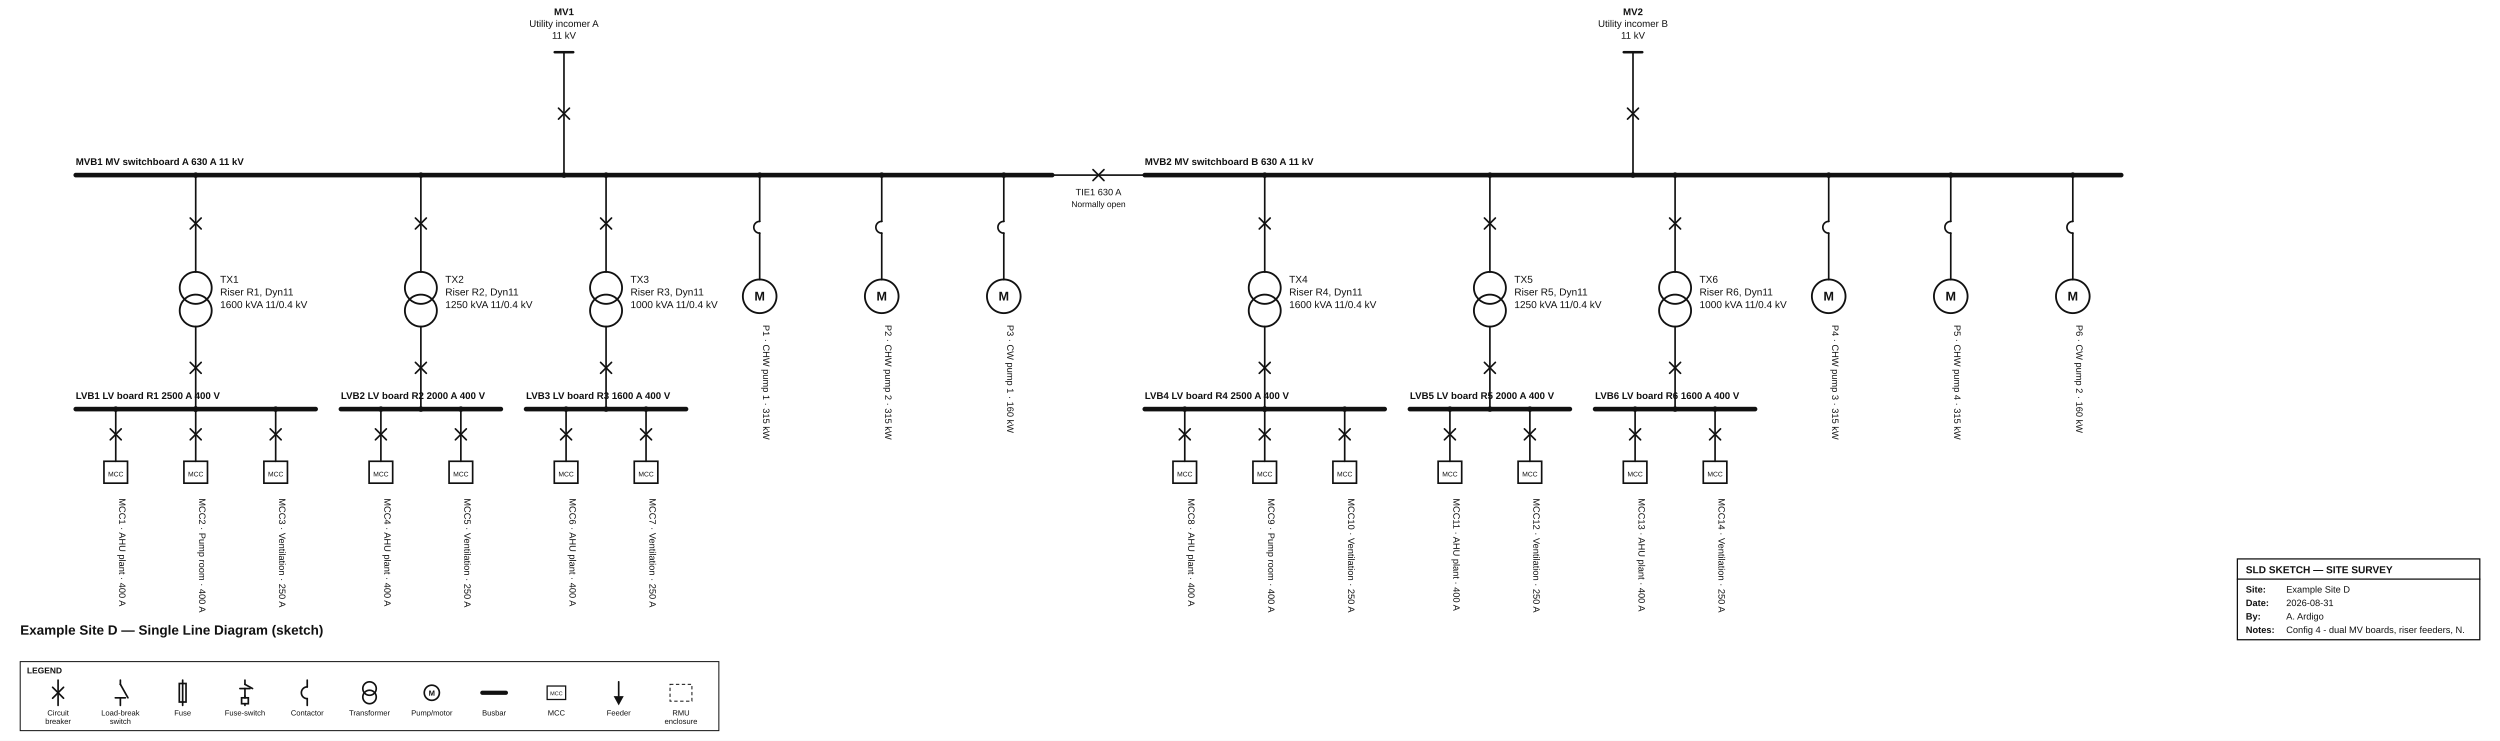
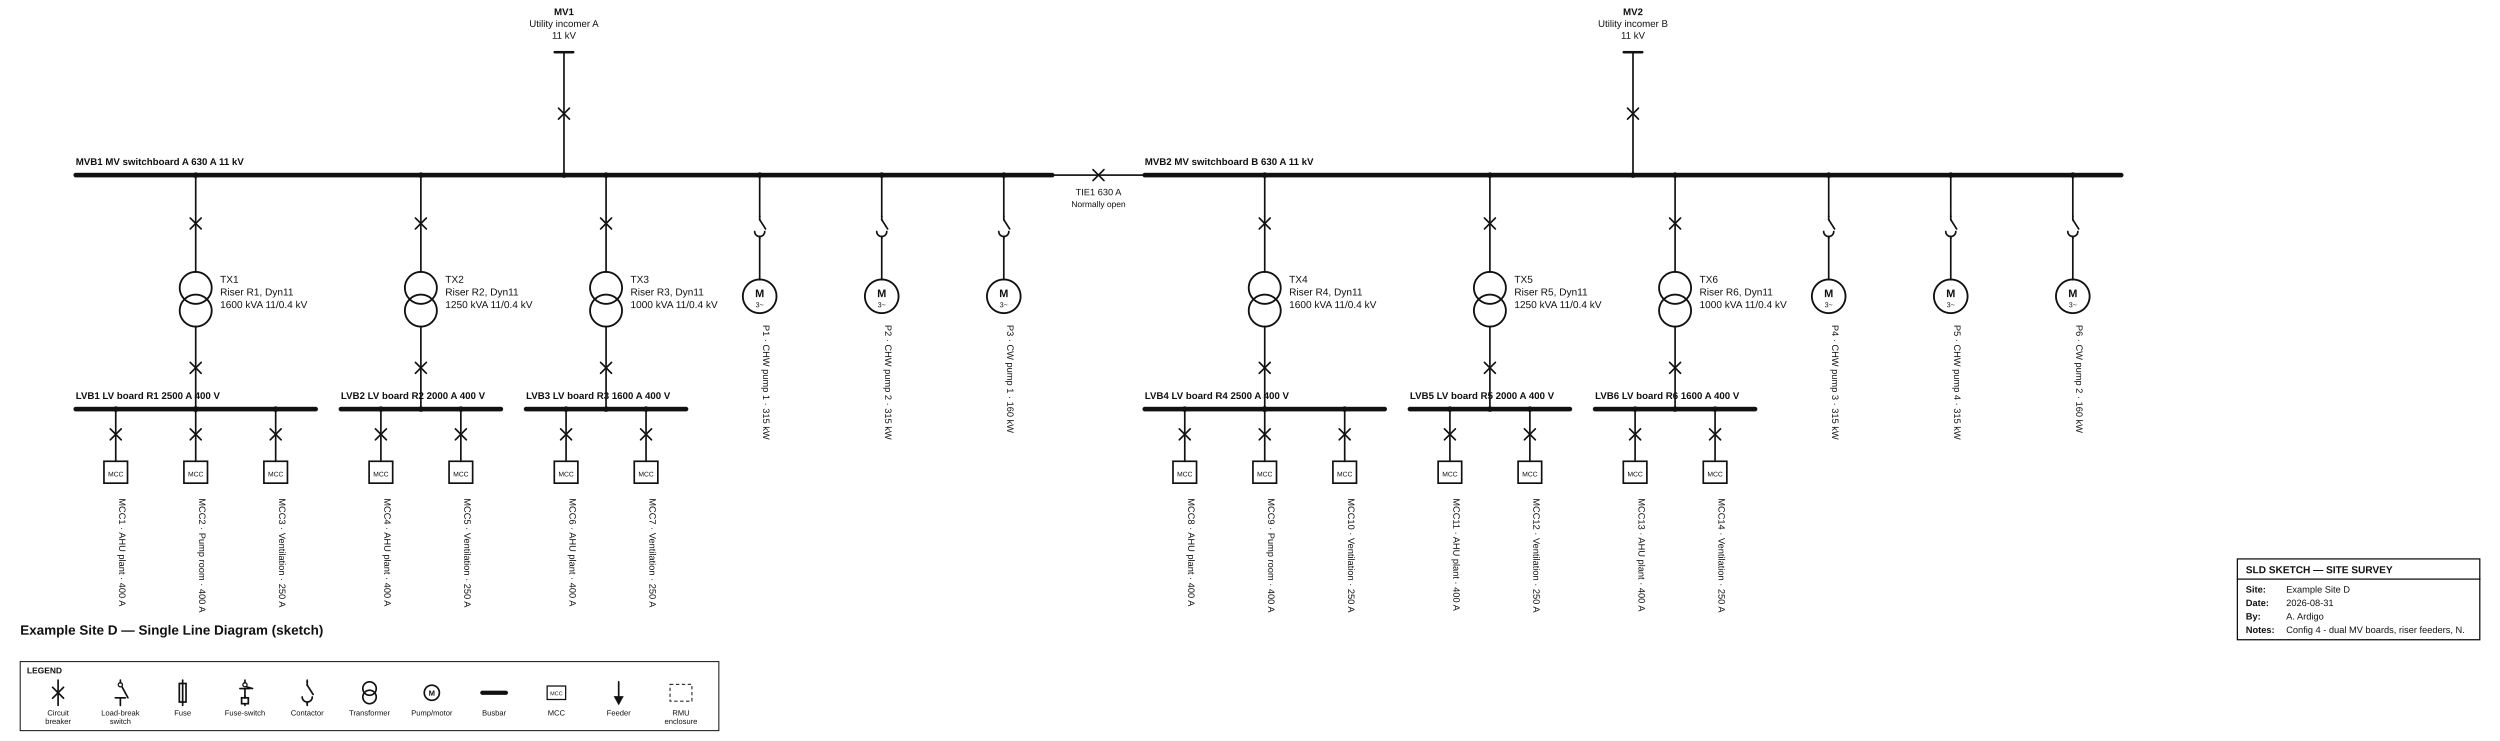
<svg xmlns="http://www.w3.org/2000/svg" width="2970" height="880" viewBox="0 0 2970 880">
  <rect width="100%" height="100%" fill="white" />
  <text x="24.0" y="754.0" font-family="Arial, Helvetica, sans-serif" font-size="16" fill="#111" text-anchor="start" font-weight="bold">Example Site D — Single Line Diagram (sketch)</text>
  <line x1="659.0" y1="62.0" x2="681.0" y2="62.0" stroke="#111" stroke-width="3" stroke-linecap="round" />
  <text x="670.0" y="18.0" font-family="Arial, Helvetica, sans-serif" font-size="11.5" fill="#111" text-anchor="middle" font-weight="bold">MV1</text>
  <text x="670.0" y="32.0" font-family="Arial, Helvetica, sans-serif" font-size="11.5" fill="#111" text-anchor="middle">Utility incomer A</text>
  <text x="670.0" y="46.0" font-family="Arial, Helvetica, sans-serif" font-size="11.5" fill="#111" text-anchor="middle">11 kV</text>
  <line x1="663.5" y1="128.5" x2="676.5" y2="141.5" stroke="#111" stroke-width="2" stroke-linecap="round" />
  <line x1="663.5" y1="141.5" x2="676.5" y2="128.5" stroke="#111" stroke-width="2" stroke-linecap="round" />
  <line x1="670.0" y1="62.0" x2="670.0" y2="135.0" stroke="#111" stroke-width="2" stroke-linecap="round" />
  <line x1="670.0" y1="135.0" x2="670.0" y2="208.0" stroke="#111" stroke-width="2" stroke-linecap="round" />
  <circle cx="670.0" cy="208.0" r="3.2" fill="#111" />
  <line x1="1929.0" y1="62.0" x2="1951.0" y2="62.0" stroke="#111" stroke-width="3" stroke-linecap="round" />
  <text x="1940.0" y="18.0" font-family="Arial, Helvetica, sans-serif" font-size="11.5" fill="#111" text-anchor="middle" font-weight="bold">MV2</text>
  <text x="1940.0" y="32.0" font-family="Arial, Helvetica, sans-serif" font-size="11.5" fill="#111" text-anchor="middle">Utility incomer B</text>
  <text x="1940.0" y="46.0" font-family="Arial, Helvetica, sans-serif" font-size="11.5" fill="#111" text-anchor="middle">11 kV</text>
  <line x1="1933.5" y1="128.5" x2="1946.5" y2="141.5" stroke="#111" stroke-width="2" stroke-linecap="round" />
  <line x1="1933.5" y1="141.5" x2="1946.5" y2="128.5" stroke="#111" stroke-width="2" stroke-linecap="round" />
  <line x1="1940.0" y1="62.0" x2="1940.0" y2="135.0" stroke="#111" stroke-width="2" stroke-linecap="round" />
  <line x1="1940.0" y1="135.0" x2="1940.0" y2="208.0" stroke="#111" stroke-width="2" stroke-linecap="round" />
  <circle cx="1940.0" cy="208.0" r="3.2" fill="#111" />
  <line x1="90.0" y1="208.0" x2="1250.0" y2="208.0" stroke="#111" stroke-width="5.5" stroke-linecap="round" />
  <text x="90.0" y="196.0" font-family="Arial, Helvetica, sans-serif" font-size="11.5" fill="#111" text-anchor="start" font-weight="bold">MVB1 MV switchboard A 630 A 11 kV</text>
  <line x1="1360.0" y1="208.0" x2="2520.0" y2="208.0" stroke="#111" stroke-width="5.5" stroke-linecap="round" />
  <text x="1360.0" y="196.0" font-family="Arial, Helvetica, sans-serif" font-size="11.5" fill="#111" text-anchor="start" font-weight="bold">MVB2 MV switchboard B 630 A 11 kV</text>
-   <path d="M 902.5,277.0 A 7,7 0 0 1 902.5,263.0" fill="none" stroke="#111" stroke-width="2" stroke-linecap="round" />
-   <line x1="902.5" y1="208.0" x2="902.5" y2="263.0" stroke="#111" stroke-width="2" stroke-linecap="round" />
-   <line x1="902.5" y1="277.0" x2="902.5" y2="332.0" stroke="#111" stroke-width="2" stroke-linecap="round" />
+   <line x1="902.5" y1="257.0" x2="902.5" y2="261.0" stroke="#111" stroke-width="2" stroke-linecap="round" />
+   <line x1="902.5" y1="261.0" x2="909.5" y2="272.0" stroke="#111" stroke-width="2" stroke-linecap="round" />
+   <path d="M 896.5,275.0 A 6,6 0 0 0 908.5,275.0" fill="none" stroke="#111" stroke-width="2" stroke-linecap="round" />
+   <line x1="902.5" y1="281.0" x2="902.5" y2="283.0" stroke="#111" stroke-width="2" stroke-linecap="round" />
+   <line x1="902.5" y1="208.0" x2="902.5" y2="257.0" stroke="#111" stroke-width="2" stroke-linecap="round" />
+   <line x1="902.5" y1="283.0" x2="902.5" y2="332.0" stroke="#111" stroke-width="2" stroke-linecap="round" />
  <circle cx="902.5" cy="208.0" r="3.2" fill="#111" />
  <circle cx="902.5" cy="352.0" r="20" fill="none" stroke="#111" stroke-width="2.2" />
-   <text x="902.5" y="357.0" font-family="Arial, Helvetica, sans-serif" font-size="15" fill="#111" text-anchor="middle" font-weight="bold">M</text>
+   <text x="902.5" y="353.0" font-family="Arial, Helvetica, sans-serif" font-size="13" fill="#111" text-anchor="middle" font-weight="bold">M</text>
+   <text x="902.5" y="365.0" font-family="Arial, Helvetica, sans-serif" font-size="8.5" fill="#111" text-anchor="middle">3~</text>
  <text x="0" y="0" transform="translate(906.5,386.0) rotate(90)" font-family="Arial, Helvetica, sans-serif" font-size="11" fill="#111" text-anchor="start">P1 · CHW pump 1 · 315 kW</text>
-   <path d="M 1047.5,277.0 A 7,7 0 0 1 1047.5,263.0" fill="none" stroke="#111" stroke-width="2" stroke-linecap="round" />
-   <line x1="1047.5" y1="208.0" x2="1047.5" y2="263.0" stroke="#111" stroke-width="2" stroke-linecap="round" />
-   <line x1="1047.5" y1="277.0" x2="1047.5" y2="332.0" stroke="#111" stroke-width="2" stroke-linecap="round" />
+   <line x1="1047.5" y1="257.0" x2="1047.5" y2="261.0" stroke="#111" stroke-width="2" stroke-linecap="round" />
+   <line x1="1047.5" y1="261.0" x2="1054.5" y2="272.0" stroke="#111" stroke-width="2" stroke-linecap="round" />
+   <path d="M 1041.5,275.0 A 6,6 0 0 0 1053.5,275.0" fill="none" stroke="#111" stroke-width="2" stroke-linecap="round" />
+   <line x1="1047.5" y1="281.0" x2="1047.5" y2="283.0" stroke="#111" stroke-width="2" stroke-linecap="round" />
+   <line x1="1047.5" y1="208.0" x2="1047.5" y2="257.0" stroke="#111" stroke-width="2" stroke-linecap="round" />
+   <line x1="1047.5" y1="283.0" x2="1047.5" y2="332.0" stroke="#111" stroke-width="2" stroke-linecap="round" />
  <circle cx="1047.5" cy="208.0" r="3.2" fill="#111" />
  <circle cx="1047.5" cy="352.0" r="20" fill="none" stroke="#111" stroke-width="2.2" />
-   <text x="1047.5" y="357.0" font-family="Arial, Helvetica, sans-serif" font-size="15" fill="#111" text-anchor="middle" font-weight="bold">M</text>
+   <text x="1047.5" y="353.0" font-family="Arial, Helvetica, sans-serif" font-size="13" fill="#111" text-anchor="middle" font-weight="bold">M</text>
+   <text x="1047.5" y="365.0" font-family="Arial, Helvetica, sans-serif" font-size="8.5" fill="#111" text-anchor="middle">3~</text>
  <text x="0" y="0" transform="translate(1051.5,386.0) rotate(90)" font-family="Arial, Helvetica, sans-serif" font-size="11" fill="#111" text-anchor="start">P2 · CHW pump 2 · 315 kW</text>
-   <path d="M 1192.5,277.0 A 7,7 0 0 1 1192.5,263.0" fill="none" stroke="#111" stroke-width="2" stroke-linecap="round" />
-   <line x1="1192.5" y1="208.0" x2="1192.5" y2="263.0" stroke="#111" stroke-width="2" stroke-linecap="round" />
-   <line x1="1192.5" y1="277.0" x2="1192.5" y2="332.0" stroke="#111" stroke-width="2" stroke-linecap="round" />
+   <line x1="1192.5" y1="257.0" x2="1192.5" y2="261.0" stroke="#111" stroke-width="2" stroke-linecap="round" />
+   <line x1="1192.5" y1="261.0" x2="1199.5" y2="272.0" stroke="#111" stroke-width="2" stroke-linecap="round" />
+   <path d="M 1186.5,275.0 A 6,6 0 0 0 1198.5,275.0" fill="none" stroke="#111" stroke-width="2" stroke-linecap="round" />
+   <line x1="1192.5" y1="281.0" x2="1192.5" y2="283.0" stroke="#111" stroke-width="2" stroke-linecap="round" />
+   <line x1="1192.5" y1="208.0" x2="1192.5" y2="257.0" stroke="#111" stroke-width="2" stroke-linecap="round" />
+   <line x1="1192.5" y1="283.0" x2="1192.5" y2="332.0" stroke="#111" stroke-width="2" stroke-linecap="round" />
  <circle cx="1192.5" cy="208.0" r="3.2" fill="#111" />
  <circle cx="1192.5" cy="352.0" r="20" fill="none" stroke="#111" stroke-width="2.2" />
-   <text x="1192.5" y="357.0" font-family="Arial, Helvetica, sans-serif" font-size="15" fill="#111" text-anchor="middle" font-weight="bold">M</text>
+   <text x="1192.5" y="353.0" font-family="Arial, Helvetica, sans-serif" font-size="13" fill="#111" text-anchor="middle" font-weight="bold">M</text>
+   <text x="1192.5" y="365.0" font-family="Arial, Helvetica, sans-serif" font-size="8.5" fill="#111" text-anchor="middle">3~</text>
  <text x="0" y="0" transform="translate(1196.5,386.0) rotate(90)" font-family="Arial, Helvetica, sans-serif" font-size="11" fill="#111" text-anchor="start">P3 · CW pump 1 · 160 kW</text>
-   <path d="M 2172.5,277.0 A 7,7 0 0 1 2172.5,263.0" fill="none" stroke="#111" stroke-width="2" stroke-linecap="round" />
-   <line x1="2172.5" y1="208.0" x2="2172.5" y2="263.0" stroke="#111" stroke-width="2" stroke-linecap="round" />
-   <line x1="2172.5" y1="277.0" x2="2172.5" y2="332.0" stroke="#111" stroke-width="2" stroke-linecap="round" />
+   <line x1="2172.5" y1="257.0" x2="2172.5" y2="261.0" stroke="#111" stroke-width="2" stroke-linecap="round" />
+   <line x1="2172.5" y1="261.0" x2="2179.5" y2="272.0" stroke="#111" stroke-width="2" stroke-linecap="round" />
+   <path d="M 2166.5,275.0 A 6,6 0 0 0 2178.5,275.0" fill="none" stroke="#111" stroke-width="2" stroke-linecap="round" />
+   <line x1="2172.5" y1="281.0" x2="2172.5" y2="283.0" stroke="#111" stroke-width="2" stroke-linecap="round" />
+   <line x1="2172.5" y1="208.0" x2="2172.5" y2="257.0" stroke="#111" stroke-width="2" stroke-linecap="round" />
+   <line x1="2172.5" y1="283.0" x2="2172.5" y2="332.0" stroke="#111" stroke-width="2" stroke-linecap="round" />
  <circle cx="2172.5" cy="208.0" r="3.2" fill="#111" />
  <circle cx="2172.5" cy="352.0" r="20" fill="none" stroke="#111" stroke-width="2.2" />
-   <text x="2172.5" y="357.0" font-family="Arial, Helvetica, sans-serif" font-size="15" fill="#111" text-anchor="middle" font-weight="bold">M</text>
+   <text x="2172.5" y="353.0" font-family="Arial, Helvetica, sans-serif" font-size="13" fill="#111" text-anchor="middle" font-weight="bold">M</text>
+   <text x="2172.5" y="365.0" font-family="Arial, Helvetica, sans-serif" font-size="8.5" fill="#111" text-anchor="middle">3~</text>
  <text x="0" y="0" transform="translate(2176.5,386.0) rotate(90)" font-family="Arial, Helvetica, sans-serif" font-size="11" fill="#111" text-anchor="start">P4 · CHW pump 3 · 315 kW</text>
-   <path d="M 2317.5,277.0 A 7,7 0 0 1 2317.5,263.0" fill="none" stroke="#111" stroke-width="2" stroke-linecap="round" />
-   <line x1="2317.5" y1="208.0" x2="2317.5" y2="263.0" stroke="#111" stroke-width="2" stroke-linecap="round" />
-   <line x1="2317.5" y1="277.0" x2="2317.5" y2="332.0" stroke="#111" stroke-width="2" stroke-linecap="round" />
+   <line x1="2317.5" y1="257.0" x2="2317.5" y2="261.0" stroke="#111" stroke-width="2" stroke-linecap="round" />
+   <line x1="2317.5" y1="261.0" x2="2324.5" y2="272.0" stroke="#111" stroke-width="2" stroke-linecap="round" />
+   <path d="M 2311.5,275.0 A 6,6 0 0 0 2323.5,275.0" fill="none" stroke="#111" stroke-width="2" stroke-linecap="round" />
+   <line x1="2317.5" y1="281.0" x2="2317.5" y2="283.0" stroke="#111" stroke-width="2" stroke-linecap="round" />
+   <line x1="2317.5" y1="208.0" x2="2317.5" y2="257.0" stroke="#111" stroke-width="2" stroke-linecap="round" />
+   <line x1="2317.5" y1="283.0" x2="2317.5" y2="332.0" stroke="#111" stroke-width="2" stroke-linecap="round" />
  <circle cx="2317.5" cy="208.0" r="3.2" fill="#111" />
  <circle cx="2317.5" cy="352.0" r="20" fill="none" stroke="#111" stroke-width="2.2" />
-   <text x="2317.5" y="357.0" font-family="Arial, Helvetica, sans-serif" font-size="15" fill="#111" text-anchor="middle" font-weight="bold">M</text>
+   <text x="2317.5" y="353.0" font-family="Arial, Helvetica, sans-serif" font-size="13" fill="#111" text-anchor="middle" font-weight="bold">M</text>
+   <text x="2317.5" y="365.0" font-family="Arial, Helvetica, sans-serif" font-size="8.5" fill="#111" text-anchor="middle">3~</text>
  <text x="0" y="0" transform="translate(2321.5,386.0) rotate(90)" font-family="Arial, Helvetica, sans-serif" font-size="11" fill="#111" text-anchor="start">P5 · CHW pump 4 · 315 kW</text>
-   <path d="M 2462.5,277.0 A 7,7 0 0 1 2462.5,263.0" fill="none" stroke="#111" stroke-width="2" stroke-linecap="round" />
-   <line x1="2462.5" y1="208.0" x2="2462.5" y2="263.0" stroke="#111" stroke-width="2" stroke-linecap="round" />
-   <line x1="2462.5" y1="277.0" x2="2462.5" y2="332.0" stroke="#111" stroke-width="2" stroke-linecap="round" />
+   <line x1="2462.5" y1="257.0" x2="2462.5" y2="261.0" stroke="#111" stroke-width="2" stroke-linecap="round" />
+   <line x1="2462.5" y1="261.0" x2="2469.5" y2="272.0" stroke="#111" stroke-width="2" stroke-linecap="round" />
+   <path d="M 2456.5,275.0 A 6,6 0 0 0 2468.5,275.0" fill="none" stroke="#111" stroke-width="2" stroke-linecap="round" />
+   <line x1="2462.5" y1="281.0" x2="2462.5" y2="283.0" stroke="#111" stroke-width="2" stroke-linecap="round" />
+   <line x1="2462.5" y1="208.0" x2="2462.5" y2="257.0" stroke="#111" stroke-width="2" stroke-linecap="round" />
+   <line x1="2462.5" y1="283.0" x2="2462.5" y2="332.0" stroke="#111" stroke-width="2" stroke-linecap="round" />
  <circle cx="2462.5" cy="208.0" r="3.2" fill="#111" />
  <circle cx="2462.5" cy="352.0" r="20" fill="none" stroke="#111" stroke-width="2.2" />
-   <text x="2462.5" y="357.0" font-family="Arial, Helvetica, sans-serif" font-size="15" fill="#111" text-anchor="middle" font-weight="bold">M</text>
+   <text x="2462.5" y="353.0" font-family="Arial, Helvetica, sans-serif" font-size="13" fill="#111" text-anchor="middle" font-weight="bold">M</text>
+   <text x="2462.5" y="365.0" font-family="Arial, Helvetica, sans-serif" font-size="8.5" fill="#111" text-anchor="middle">3~</text>
  <text x="0" y="0" transform="translate(2466.5,386.0) rotate(90)" font-family="Arial, Helvetica, sans-serif" font-size="11" fill="#111" text-anchor="start">P6 · CW pump 2 · 160 kW</text>
  <circle cx="232.5" cy="342.0" r="19" fill="none" stroke="#111" stroke-width="2.2" />
  <circle cx="232.5" cy="369.0" r="19" fill="none" stroke="#111" stroke-width="2.2" />
  <text x="261.5" y="336.0" font-family="Arial, Helvetica, sans-serif" font-size="12" fill="#111" text-anchor="start">TX1</text>
  <text x="261.5" y="351.0" font-family="Arial, Helvetica, sans-serif" font-size="12" fill="#111" text-anchor="start">Riser R1, Dyn11</text>
  <text x="261.5" y="366.0" font-family="Arial, Helvetica, sans-serif" font-size="12" fill="#111" text-anchor="start">1600 kVA 11/0.4 kV</text>
  <line x1="226.0" y1="259.0" x2="239.0" y2="272.0" stroke="#111" stroke-width="2" stroke-linecap="round" />
  <line x1="226.0" y1="272.0" x2="239.0" y2="259.0" stroke="#111" stroke-width="2" stroke-linecap="round" />
  <line x1="232.5" y1="208.0" x2="232.5" y2="265.5" stroke="#111" stroke-width="2" stroke-linecap="round" />
  <line x1="232.5" y1="265.5" x2="232.5" y2="323.0" stroke="#111" stroke-width="2" stroke-linecap="round" />
  <circle cx="232.5" cy="208.0" r="3.2" fill="#111" />
  <line x1="226.0" y1="430.5" x2="239.0" y2="443.5" stroke="#111" stroke-width="2" stroke-linecap="round" />
  <line x1="226.0" y1="443.5" x2="239.0" y2="430.5" stroke="#111" stroke-width="2" stroke-linecap="round" />
  <line x1="232.5" y1="388.0" x2="232.5" y2="437.0" stroke="#111" stroke-width="2" stroke-linecap="round" />
  <line x1="232.5" y1="437.0" x2="232.5" y2="486.0" stroke="#111" stroke-width="2" stroke-linecap="round" />
  <circle cx="232.5" cy="486.0" r="3.2" fill="#111" />
  <circle cx="500.0" cy="342.0" r="19" fill="none" stroke="#111" stroke-width="2.2" />
  <circle cx="500.0" cy="369.0" r="19" fill="none" stroke="#111" stroke-width="2.2" />
  <text x="529.0" y="336.0" font-family="Arial, Helvetica, sans-serif" font-size="12" fill="#111" text-anchor="start">TX2</text>
  <text x="529.0" y="351.0" font-family="Arial, Helvetica, sans-serif" font-size="12" fill="#111" text-anchor="start">Riser R2, Dyn11</text>
  <text x="529.0" y="366.0" font-family="Arial, Helvetica, sans-serif" font-size="12" fill="#111" text-anchor="start">1250 kVA 11/0.4 kV</text>
  <line x1="493.5" y1="259.0" x2="506.5" y2="272.0" stroke="#111" stroke-width="2" stroke-linecap="round" />
  <line x1="493.5" y1="272.0" x2="506.5" y2="259.0" stroke="#111" stroke-width="2" stroke-linecap="round" />
  <line x1="500.0" y1="208.0" x2="500.0" y2="265.5" stroke="#111" stroke-width="2" stroke-linecap="round" />
  <line x1="500.0" y1="265.5" x2="500.0" y2="323.0" stroke="#111" stroke-width="2" stroke-linecap="round" />
  <circle cx="500.0" cy="208.0" r="3.2" fill="#111" />
  <line x1="493.5" y1="430.5" x2="506.5" y2="443.5" stroke="#111" stroke-width="2" stroke-linecap="round" />
  <line x1="493.5" y1="443.5" x2="506.5" y2="430.5" stroke="#111" stroke-width="2" stroke-linecap="round" />
  <line x1="500.0" y1="388.0" x2="500.0" y2="437.0" stroke="#111" stroke-width="2" stroke-linecap="round" />
  <line x1="500.0" y1="437.0" x2="500.0" y2="486.0" stroke="#111" stroke-width="2" stroke-linecap="round" />
  <circle cx="500.0" cy="486.0" r="3.2" fill="#111" />
  <circle cx="720.0" cy="342.0" r="19" fill="none" stroke="#111" stroke-width="2.2" />
  <circle cx="720.0" cy="369.0" r="19" fill="none" stroke="#111" stroke-width="2.2" />
  <text x="749.0" y="336.0" font-family="Arial, Helvetica, sans-serif" font-size="12" fill="#111" text-anchor="start">TX3</text>
  <text x="749.0" y="351.0" font-family="Arial, Helvetica, sans-serif" font-size="12" fill="#111" text-anchor="start">Riser R3, Dyn11</text>
  <text x="749.0" y="366.0" font-family="Arial, Helvetica, sans-serif" font-size="12" fill="#111" text-anchor="start">1000 kVA 11/0.4 kV</text>
  <line x1="713.5" y1="259.0" x2="726.5" y2="272.0" stroke="#111" stroke-width="2" stroke-linecap="round" />
  <line x1="713.5" y1="272.0" x2="726.5" y2="259.0" stroke="#111" stroke-width="2" stroke-linecap="round" />
  <line x1="720.0" y1="208.0" x2="720.0" y2="265.5" stroke="#111" stroke-width="2" stroke-linecap="round" />
  <line x1="720.0" y1="265.5" x2="720.0" y2="323.0" stroke="#111" stroke-width="2" stroke-linecap="round" />
  <circle cx="720.0" cy="208.0" r="3.2" fill="#111" />
  <line x1="713.5" y1="430.5" x2="726.5" y2="443.5" stroke="#111" stroke-width="2" stroke-linecap="round" />
  <line x1="713.5" y1="443.5" x2="726.5" y2="430.5" stroke="#111" stroke-width="2" stroke-linecap="round" />
  <line x1="720.0" y1="388.0" x2="720.0" y2="437.0" stroke="#111" stroke-width="2" stroke-linecap="round" />
  <line x1="720.0" y1="437.0" x2="720.0" y2="486.0" stroke="#111" stroke-width="2" stroke-linecap="round" />
  <circle cx="720.0" cy="486.0" r="3.2" fill="#111" />
  <circle cx="1502.5" cy="342.0" r="19" fill="none" stroke="#111" stroke-width="2.2" />
  <circle cx="1502.5" cy="369.0" r="19" fill="none" stroke="#111" stroke-width="2.2" />
  <text x="1531.5" y="336.0" font-family="Arial, Helvetica, sans-serif" font-size="12" fill="#111" text-anchor="start">TX4</text>
  <text x="1531.5" y="351.0" font-family="Arial, Helvetica, sans-serif" font-size="12" fill="#111" text-anchor="start">Riser R4, Dyn11</text>
  <text x="1531.5" y="366.0" font-family="Arial, Helvetica, sans-serif" font-size="12" fill="#111" text-anchor="start">1600 kVA 11/0.4 kV</text>
  <line x1="1496.0" y1="259.0" x2="1509.0" y2="272.0" stroke="#111" stroke-width="2" stroke-linecap="round" />
  <line x1="1496.0" y1="272.0" x2="1509.0" y2="259.0" stroke="#111" stroke-width="2" stroke-linecap="round" />
  <line x1="1502.5" y1="208.0" x2="1502.5" y2="265.5" stroke="#111" stroke-width="2" stroke-linecap="round" />
  <line x1="1502.5" y1="265.5" x2="1502.5" y2="323.0" stroke="#111" stroke-width="2" stroke-linecap="round" />
  <circle cx="1502.5" cy="208.0" r="3.2" fill="#111" />
  <line x1="1496.0" y1="430.5" x2="1509.0" y2="443.5" stroke="#111" stroke-width="2" stroke-linecap="round" />
  <line x1="1496.0" y1="443.5" x2="1509.0" y2="430.5" stroke="#111" stroke-width="2" stroke-linecap="round" />
  <line x1="1502.5" y1="388.0" x2="1502.5" y2="437.0" stroke="#111" stroke-width="2" stroke-linecap="round" />
  <line x1="1502.5" y1="437.0" x2="1502.5" y2="486.0" stroke="#111" stroke-width="2" stroke-linecap="round" />
  <circle cx="1502.5" cy="486.0" r="3.2" fill="#111" />
  <circle cx="1770.0" cy="342.0" r="19" fill="none" stroke="#111" stroke-width="2.2" />
  <circle cx="1770.0" cy="369.0" r="19" fill="none" stroke="#111" stroke-width="2.2" />
  <text x="1799.0" y="336.0" font-family="Arial, Helvetica, sans-serif" font-size="12" fill="#111" text-anchor="start">TX5</text>
  <text x="1799.0" y="351.0" font-family="Arial, Helvetica, sans-serif" font-size="12" fill="#111" text-anchor="start">Riser R5, Dyn11</text>
  <text x="1799.0" y="366.0" font-family="Arial, Helvetica, sans-serif" font-size="12" fill="#111" text-anchor="start">1250 kVA 11/0.4 kV</text>
  <line x1="1763.5" y1="259.0" x2="1776.5" y2="272.0" stroke="#111" stroke-width="2" stroke-linecap="round" />
  <line x1="1763.5" y1="272.0" x2="1776.5" y2="259.0" stroke="#111" stroke-width="2" stroke-linecap="round" />
  <line x1="1770.0" y1="208.0" x2="1770.0" y2="265.5" stroke="#111" stroke-width="2" stroke-linecap="round" />
  <line x1="1770.0" y1="265.5" x2="1770.0" y2="323.0" stroke="#111" stroke-width="2" stroke-linecap="round" />
  <circle cx="1770.0" cy="208.0" r="3.2" fill="#111" />
  <line x1="1763.5" y1="430.5" x2="1776.5" y2="443.5" stroke="#111" stroke-width="2" stroke-linecap="round" />
  <line x1="1763.5" y1="443.5" x2="1776.5" y2="430.5" stroke="#111" stroke-width="2" stroke-linecap="round" />
  <line x1="1770.0" y1="388.0" x2="1770.0" y2="437.0" stroke="#111" stroke-width="2" stroke-linecap="round" />
  <line x1="1770.0" y1="437.0" x2="1770.0" y2="486.0" stroke="#111" stroke-width="2" stroke-linecap="round" />
  <circle cx="1770.0" cy="486.0" r="3.2" fill="#111" />
  <circle cx="1990.0" cy="342.0" r="19" fill="none" stroke="#111" stroke-width="2.2" />
  <circle cx="1990.0" cy="369.0" r="19" fill="none" stroke="#111" stroke-width="2.2" />
  <text x="2019.0" y="336.0" font-family="Arial, Helvetica, sans-serif" font-size="12" fill="#111" text-anchor="start">TX6</text>
  <text x="2019.0" y="351.0" font-family="Arial, Helvetica, sans-serif" font-size="12" fill="#111" text-anchor="start">Riser R6, Dyn11</text>
  <text x="2019.0" y="366.0" font-family="Arial, Helvetica, sans-serif" font-size="12" fill="#111" text-anchor="start">1000 kVA 11/0.4 kV</text>
  <line x1="1983.5" y1="259.0" x2="1996.5" y2="272.0" stroke="#111" stroke-width="2" stroke-linecap="round" />
  <line x1="1983.5" y1="272.0" x2="1996.5" y2="259.0" stroke="#111" stroke-width="2" stroke-linecap="round" />
  <line x1="1990.0" y1="208.0" x2="1990.0" y2="265.5" stroke="#111" stroke-width="2" stroke-linecap="round" />
  <line x1="1990.0" y1="265.5" x2="1990.0" y2="323.0" stroke="#111" stroke-width="2" stroke-linecap="round" />
  <circle cx="1990.0" cy="208.0" r="3.2" fill="#111" />
  <line x1="1983.5" y1="430.5" x2="1996.5" y2="443.5" stroke="#111" stroke-width="2" stroke-linecap="round" />
  <line x1="1983.5" y1="443.5" x2="1996.5" y2="430.5" stroke="#111" stroke-width="2" stroke-linecap="round" />
  <line x1="1990.0" y1="388.0" x2="1990.0" y2="437.0" stroke="#111" stroke-width="2" stroke-linecap="round" />
  <line x1="1990.0" y1="437.0" x2="1990.0" y2="486.0" stroke="#111" stroke-width="2" stroke-linecap="round" />
  <circle cx="1990.0" cy="486.0" r="3.2" fill="#111" />
  <line x1="90.0" y1="486.0" x2="375.0" y2="486.0" stroke="#111" stroke-width="5.5" stroke-linecap="round" />
  <text x="90.0" y="474.0" font-family="Arial, Helvetica, sans-serif" font-size="11.5" fill="#111" text-anchor="start" font-weight="bold">LVB1 LV board R1 2500 A 400 V</text>
  <line x1="405.0" y1="486.0" x2="595.0" y2="486.0" stroke="#111" stroke-width="5.5" stroke-linecap="round" />
  <text x="405.0" y="474.0" font-family="Arial, Helvetica, sans-serif" font-size="11.5" fill="#111" text-anchor="start" font-weight="bold">LVB2 LV board R2 2000 A 400 V</text>
  <line x1="625.0" y1="486.0" x2="815.0" y2="486.0" stroke="#111" stroke-width="5.5" stroke-linecap="round" />
  <text x="625.0" y="474.0" font-family="Arial, Helvetica, sans-serif" font-size="11.5" fill="#111" text-anchor="start" font-weight="bold">LVB3 LV board R3 1600 A 400 V</text>
  <line x1="1360.0" y1="486.0" x2="1645.0" y2="486.0" stroke="#111" stroke-width="5.5" stroke-linecap="round" />
  <text x="1360.0" y="474.0" font-family="Arial, Helvetica, sans-serif" font-size="11.5" fill="#111" text-anchor="start" font-weight="bold">LVB4 LV board R4 2500 A 400 V</text>
  <line x1="1675.0" y1="486.0" x2="1865.0" y2="486.0" stroke="#111" stroke-width="5.5" stroke-linecap="round" />
  <text x="1675.0" y="474.0" font-family="Arial, Helvetica, sans-serif" font-size="11.5" fill="#111" text-anchor="start" font-weight="bold">LVB5 LV board R5 2000 A 400 V</text>
  <line x1="1895.0" y1="486.0" x2="2085.0" y2="486.0" stroke="#111" stroke-width="5.5" stroke-linecap="round" />
  <text x="1895.0" y="474.0" font-family="Arial, Helvetica, sans-serif" font-size="11.5" fill="#111" text-anchor="start" font-weight="bold">LVB6 LV board R6 1600 A 400 V</text>
  <line x1="1250.0" y1="208.0" x2="1360.0" y2="208.0" stroke="#111" stroke-width="2" stroke-linecap="round" />
  <line x1="1298.5" y1="201.5" x2="1311.5" y2="214.5" stroke="#111" stroke-width="2" stroke-linecap="round" />
  <line x1="1298.5" y1="214.5" x2="1311.5" y2="201.5" stroke="#111" stroke-width="2" stroke-linecap="round" />
  <text x="1305.0" y="232.0" font-family="Arial, Helvetica, sans-serif" font-size="11" fill="#111" text-anchor="middle">TIE1 630 A</text>
  <text x="1305.0" y="246.0" font-family="Arial, Helvetica, sans-serif" font-size="10" fill="#111" text-anchor="middle">Normally open</text>
  <circle cx="137.5" cy="486.0" r="3.2" fill="#111" />
  <line x1="131.0" y1="509.5" x2="144.0" y2="522.5" stroke="#111" stroke-width="2" stroke-linecap="round" />
  <line x1="131.0" y1="522.5" x2="144.0" y2="509.5" stroke="#111" stroke-width="2" stroke-linecap="round" />
  <line x1="137.5" y1="486.0" x2="137.5" y2="516.0" stroke="#111" stroke-width="2" stroke-linecap="round" />
  <line x1="137.5" y1="516.0" x2="137.5" y2="548.0" stroke="#111" stroke-width="2" stroke-linecap="round" />
  <rect x="123.5" y="548.0" width="28.0" height="26.0" fill="none" stroke="#111" stroke-width="2" />
  <text x="137.5" y="566.0" font-family="Arial, Helvetica, sans-serif" font-size="8" fill="#111" text-anchor="middle">MCC</text>
  <text x="0" y="0" transform="translate(141.5,592.0) rotate(90)" font-family="Arial, Helvetica, sans-serif" font-size="11" fill="#111" text-anchor="start">MCC1 · AHU plant · 400 A</text>
  <circle cx="232.5" cy="486.0" r="3.2" fill="#111" />
  <line x1="226.0" y1="509.5" x2="239.0" y2="522.5" stroke="#111" stroke-width="2" stroke-linecap="round" />
  <line x1="226.0" y1="522.5" x2="239.0" y2="509.5" stroke="#111" stroke-width="2" stroke-linecap="round" />
  <line x1="232.5" y1="486.0" x2="232.5" y2="516.0" stroke="#111" stroke-width="2" stroke-linecap="round" />
  <line x1="232.5" y1="516.0" x2="232.5" y2="548.0" stroke="#111" stroke-width="2" stroke-linecap="round" />
  <rect x="218.5" y="548.0" width="28.0" height="26.0" fill="none" stroke="#111" stroke-width="2" />
  <text x="232.5" y="566.0" font-family="Arial, Helvetica, sans-serif" font-size="8" fill="#111" text-anchor="middle">MCC</text>
  <text x="0" y="0" transform="translate(236.5,592.0) rotate(90)" font-family="Arial, Helvetica, sans-serif" font-size="11" fill="#111" text-anchor="start">MCC2 · Pump room · 400 A</text>
  <circle cx="327.5" cy="486.0" r="3.2" fill="#111" />
  <line x1="321.0" y1="509.5" x2="334.0" y2="522.5" stroke="#111" stroke-width="2" stroke-linecap="round" />
  <line x1="321.0" y1="522.5" x2="334.0" y2="509.5" stroke="#111" stroke-width="2" stroke-linecap="round" />
  <line x1="327.5" y1="486.0" x2="327.5" y2="516.0" stroke="#111" stroke-width="2" stroke-linecap="round" />
  <line x1="327.5" y1="516.0" x2="327.5" y2="548.0" stroke="#111" stroke-width="2" stroke-linecap="round" />
  <rect x="313.5" y="548.0" width="28.0" height="26.0" fill="none" stroke="#111" stroke-width="2" />
  <text x="327.5" y="566.0" font-family="Arial, Helvetica, sans-serif" font-size="8" fill="#111" text-anchor="middle">MCC</text>
  <text x="0" y="0" transform="translate(331.5,592.0) rotate(90)" font-family="Arial, Helvetica, sans-serif" font-size="11" fill="#111" text-anchor="start">MCC3 · Ventilation · 250 A</text>
  <circle cx="452.5" cy="486.0" r="3.2" fill="#111" />
  <line x1="446.0" y1="509.5" x2="459.0" y2="522.5" stroke="#111" stroke-width="2" stroke-linecap="round" />
  <line x1="446.0" y1="522.5" x2="459.0" y2="509.5" stroke="#111" stroke-width="2" stroke-linecap="round" />
  <line x1="452.5" y1="486.0" x2="452.5" y2="516.0" stroke="#111" stroke-width="2" stroke-linecap="round" />
  <line x1="452.5" y1="516.0" x2="452.5" y2="548.0" stroke="#111" stroke-width="2" stroke-linecap="round" />
  <rect x="438.5" y="548.0" width="28.0" height="26.0" fill="none" stroke="#111" stroke-width="2" />
  <text x="452.5" y="566.0" font-family="Arial, Helvetica, sans-serif" font-size="8" fill="#111" text-anchor="middle">MCC</text>
  <text x="0" y="0" transform="translate(456.5,592.0) rotate(90)" font-family="Arial, Helvetica, sans-serif" font-size="11" fill="#111" text-anchor="start">MCC4 · AHU plant · 400 A</text>
  <circle cx="547.5" cy="486.0" r="3.2" fill="#111" />
  <line x1="541.0" y1="509.5" x2="554.0" y2="522.5" stroke="#111" stroke-width="2" stroke-linecap="round" />
  <line x1="541.0" y1="522.5" x2="554.0" y2="509.5" stroke="#111" stroke-width="2" stroke-linecap="round" />
  <line x1="547.5" y1="486.0" x2="547.5" y2="516.0" stroke="#111" stroke-width="2" stroke-linecap="round" />
  <line x1="547.5" y1="516.0" x2="547.5" y2="548.0" stroke="#111" stroke-width="2" stroke-linecap="round" />
  <rect x="533.5" y="548.0" width="28.0" height="26.0" fill="none" stroke="#111" stroke-width="2" />
  <text x="547.5" y="566.0" font-family="Arial, Helvetica, sans-serif" font-size="8" fill="#111" text-anchor="middle">MCC</text>
  <text x="0" y="0" transform="translate(551.5,592.0) rotate(90)" font-family="Arial, Helvetica, sans-serif" font-size="11" fill="#111" text-anchor="start">MCC5 · Ventilation · 250 A</text>
  <circle cx="672.5" cy="486.0" r="3.2" fill="#111" />
  <line x1="666.0" y1="509.5" x2="679.0" y2="522.5" stroke="#111" stroke-width="2" stroke-linecap="round" />
  <line x1="666.0" y1="522.5" x2="679.0" y2="509.5" stroke="#111" stroke-width="2" stroke-linecap="round" />
  <line x1="672.5" y1="486.0" x2="672.5" y2="516.0" stroke="#111" stroke-width="2" stroke-linecap="round" />
  <line x1="672.5" y1="516.0" x2="672.5" y2="548.0" stroke="#111" stroke-width="2" stroke-linecap="round" />
  <rect x="658.5" y="548.0" width="28.0" height="26.0" fill="none" stroke="#111" stroke-width="2" />
  <text x="672.5" y="566.0" font-family="Arial, Helvetica, sans-serif" font-size="8" fill="#111" text-anchor="middle">MCC</text>
  <text x="0" y="0" transform="translate(676.5,592.0) rotate(90)" font-family="Arial, Helvetica, sans-serif" font-size="11" fill="#111" text-anchor="start">MCC6 · AHU plant · 400 A</text>
  <circle cx="767.5" cy="486.0" r="3.2" fill="#111" />
  <line x1="761.0" y1="509.5" x2="774.0" y2="522.5" stroke="#111" stroke-width="2" stroke-linecap="round" />
  <line x1="761.0" y1="522.5" x2="774.0" y2="509.5" stroke="#111" stroke-width="2" stroke-linecap="round" />
  <line x1="767.5" y1="486.0" x2="767.5" y2="516.0" stroke="#111" stroke-width="2" stroke-linecap="round" />
  <line x1="767.5" y1="516.0" x2="767.5" y2="548.0" stroke="#111" stroke-width="2" stroke-linecap="round" />
  <rect x="753.5" y="548.0" width="28.0" height="26.0" fill="none" stroke="#111" stroke-width="2" />
  <text x="767.5" y="566.0" font-family="Arial, Helvetica, sans-serif" font-size="8" fill="#111" text-anchor="middle">MCC</text>
  <text x="0" y="0" transform="translate(771.5,592.0) rotate(90)" font-family="Arial, Helvetica, sans-serif" font-size="11" fill="#111" text-anchor="start">MCC7 · Ventilation · 250 A</text>
  <circle cx="1407.5" cy="486.0" r="3.2" fill="#111" />
  <line x1="1401.0" y1="509.5" x2="1414.0" y2="522.5" stroke="#111" stroke-width="2" stroke-linecap="round" />
  <line x1="1401.0" y1="522.5" x2="1414.0" y2="509.5" stroke="#111" stroke-width="2" stroke-linecap="round" />
  <line x1="1407.5" y1="486.0" x2="1407.5" y2="516.0" stroke="#111" stroke-width="2" stroke-linecap="round" />
  <line x1="1407.5" y1="516.0" x2="1407.5" y2="548.0" stroke="#111" stroke-width="2" stroke-linecap="round" />
  <rect x="1393.5" y="548.0" width="28.0" height="26.0" fill="none" stroke="#111" stroke-width="2" />
  <text x="1407.5" y="566.0" font-family="Arial, Helvetica, sans-serif" font-size="8" fill="#111" text-anchor="middle">MCC</text>
  <text x="0" y="0" transform="translate(1411.5,592.0) rotate(90)" font-family="Arial, Helvetica, sans-serif" font-size="11" fill="#111" text-anchor="start">MCC8 · AHU plant · 400 A</text>
  <circle cx="1502.5" cy="486.0" r="3.2" fill="#111" />
  <line x1="1496.0" y1="509.5" x2="1509.0" y2="522.5" stroke="#111" stroke-width="2" stroke-linecap="round" />
  <line x1="1496.0" y1="522.5" x2="1509.0" y2="509.5" stroke="#111" stroke-width="2" stroke-linecap="round" />
  <line x1="1502.5" y1="486.0" x2="1502.5" y2="516.0" stroke="#111" stroke-width="2" stroke-linecap="round" />
  <line x1="1502.5" y1="516.0" x2="1502.5" y2="548.0" stroke="#111" stroke-width="2" stroke-linecap="round" />
  <rect x="1488.5" y="548.0" width="28.0" height="26.0" fill="none" stroke="#111" stroke-width="2" />
  <text x="1502.5" y="566.0" font-family="Arial, Helvetica, sans-serif" font-size="8" fill="#111" text-anchor="middle">MCC</text>
  <text x="0" y="0" transform="translate(1506.5,592.0) rotate(90)" font-family="Arial, Helvetica, sans-serif" font-size="11" fill="#111" text-anchor="start">MCC9 · Pump room · 400 A</text>
  <circle cx="1597.5" cy="486.0" r="3.2" fill="#111" />
  <line x1="1591.0" y1="509.5" x2="1604.0" y2="522.5" stroke="#111" stroke-width="2" stroke-linecap="round" />
  <line x1="1591.0" y1="522.5" x2="1604.0" y2="509.5" stroke="#111" stroke-width="2" stroke-linecap="round" />
  <line x1="1597.5" y1="486.0" x2="1597.5" y2="516.0" stroke="#111" stroke-width="2" stroke-linecap="round" />
  <line x1="1597.5" y1="516.0" x2="1597.5" y2="548.0" stroke="#111" stroke-width="2" stroke-linecap="round" />
  <rect x="1583.5" y="548.0" width="28.0" height="26.0" fill="none" stroke="#111" stroke-width="2" />
  <text x="1597.5" y="566.0" font-family="Arial, Helvetica, sans-serif" font-size="8" fill="#111" text-anchor="middle">MCC</text>
  <text x="0" y="0" transform="translate(1601.5,592.0) rotate(90)" font-family="Arial, Helvetica, sans-serif" font-size="11" fill="#111" text-anchor="start">MCC10 · Ventilation · 250 A</text>
  <circle cx="1722.5" cy="486.0" r="3.2" fill="#111" />
  <line x1="1716.0" y1="509.5" x2="1729.0" y2="522.5" stroke="#111" stroke-width="2" stroke-linecap="round" />
  <line x1="1716.0" y1="522.5" x2="1729.0" y2="509.5" stroke="#111" stroke-width="2" stroke-linecap="round" />
  <line x1="1722.5" y1="486.0" x2="1722.5" y2="516.0" stroke="#111" stroke-width="2" stroke-linecap="round" />
  <line x1="1722.5" y1="516.0" x2="1722.5" y2="548.0" stroke="#111" stroke-width="2" stroke-linecap="round" />
  <rect x="1708.5" y="548.0" width="28.0" height="26.0" fill="none" stroke="#111" stroke-width="2" />
  <text x="1722.5" y="566.0" font-family="Arial, Helvetica, sans-serif" font-size="8" fill="#111" text-anchor="middle">MCC</text>
  <text x="0" y="0" transform="translate(1726.5,592.0) rotate(90)" font-family="Arial, Helvetica, sans-serif" font-size="11" fill="#111" text-anchor="start">MCC11 · AHU plant · 400 A</text>
  <circle cx="1817.5" cy="486.0" r="3.2" fill="#111" />
  <line x1="1811.0" y1="509.5" x2="1824.0" y2="522.5" stroke="#111" stroke-width="2" stroke-linecap="round" />
  <line x1="1811.0" y1="522.5" x2="1824.0" y2="509.5" stroke="#111" stroke-width="2" stroke-linecap="round" />
  <line x1="1817.5" y1="486.0" x2="1817.5" y2="516.0" stroke="#111" stroke-width="2" stroke-linecap="round" />
  <line x1="1817.5" y1="516.0" x2="1817.5" y2="548.0" stroke="#111" stroke-width="2" stroke-linecap="round" />
  <rect x="1803.5" y="548.0" width="28.0" height="26.0" fill="none" stroke="#111" stroke-width="2" />
  <text x="1817.5" y="566.0" font-family="Arial, Helvetica, sans-serif" font-size="8" fill="#111" text-anchor="middle">MCC</text>
  <text x="0" y="0" transform="translate(1821.5,592.0) rotate(90)" font-family="Arial, Helvetica, sans-serif" font-size="11" fill="#111" text-anchor="start">MCC12 · Ventilation · 250 A</text>
  <circle cx="1942.5" cy="486.0" r="3.2" fill="#111" />
  <line x1="1936.0" y1="509.5" x2="1949.0" y2="522.5" stroke="#111" stroke-width="2" stroke-linecap="round" />
  <line x1="1936.0" y1="522.5" x2="1949.0" y2="509.5" stroke="#111" stroke-width="2" stroke-linecap="round" />
  <line x1="1942.5" y1="486.0" x2="1942.5" y2="516.0" stroke="#111" stroke-width="2" stroke-linecap="round" />
  <line x1="1942.5" y1="516.0" x2="1942.5" y2="548.0" stroke="#111" stroke-width="2" stroke-linecap="round" />
  <rect x="1928.5" y="548.0" width="28.0" height="26.0" fill="none" stroke="#111" stroke-width="2" />
  <text x="1942.5" y="566.0" font-family="Arial, Helvetica, sans-serif" font-size="8" fill="#111" text-anchor="middle">MCC</text>
  <text x="0" y="0" transform="translate(1946.5,592.0) rotate(90)" font-family="Arial, Helvetica, sans-serif" font-size="11" fill="#111" text-anchor="start">MCC13 · AHU plant · 400 A</text>
  <circle cx="2037.5" cy="486.0" r="3.2" fill="#111" />
  <line x1="2031.0" y1="509.5" x2="2044.0" y2="522.5" stroke="#111" stroke-width="2" stroke-linecap="round" />
  <line x1="2031.0" y1="522.5" x2="2044.0" y2="509.5" stroke="#111" stroke-width="2" stroke-linecap="round" />
  <line x1="2037.5" y1="486.0" x2="2037.5" y2="516.0" stroke="#111" stroke-width="2" stroke-linecap="round" />
  <line x1="2037.5" y1="516.0" x2="2037.5" y2="548.0" stroke="#111" stroke-width="2" stroke-linecap="round" />
  <rect x="2023.5" y="548.0" width="28.0" height="26.0" fill="none" stroke="#111" stroke-width="2" />
  <text x="2037.5" y="566.0" font-family="Arial, Helvetica, sans-serif" font-size="8" fill="#111" text-anchor="middle">MCC</text>
  <text x="0" y="0" transform="translate(2041.5,592.0) rotate(90)" font-family="Arial, Helvetica, sans-serif" font-size="11" fill="#111" text-anchor="start">MCC14 · Ventilation · 250 A</text>
  <rect x="2658.0" y="664.0" width="288.0" height="96.0" fill="none" stroke="#111" stroke-width="1.5" />
  <line x1="2658.0" y1="688.0" x2="2946.0" y2="688.0" stroke="#111" stroke-width="1.5" stroke-linecap="round" />
  <text x="2668.0" y="681.0" font-family="Arial, Helvetica, sans-serif" font-size="12" fill="#111" text-anchor="start" font-weight="bold">SLD SKETCH — SITE SURVEY</text>
  <text x="2668.0" y="704.0" font-family="Arial, Helvetica, sans-serif" font-size="11" fill="#111" text-anchor="start" font-weight="bold">Site:</text>
  <text x="2716.0" y="704.0" font-family="Arial, Helvetica, sans-serif" font-size="11" fill="#111" text-anchor="start">Example Site D</text>
  <text x="2668.0" y="720.0" font-family="Arial, Helvetica, sans-serif" font-size="11" fill="#111" text-anchor="start" font-weight="bold">Date:</text>
  <text x="2716.0" y="720.0" font-family="Arial, Helvetica, sans-serif" font-size="11" fill="#111" text-anchor="start">2026-08-31</text>
  <text x="2668.0" y="736.0" font-family="Arial, Helvetica, sans-serif" font-size="11" fill="#111" text-anchor="start" font-weight="bold">By:</text>
  <text x="2716.0" y="736.0" font-family="Arial, Helvetica, sans-serif" font-size="11" fill="#111" text-anchor="start">A. Ardigo</text>
  <text x="2668.0" y="752.0" font-family="Arial, Helvetica, sans-serif" font-size="11" fill="#111" text-anchor="start" font-weight="bold">Notes:</text>
  <text x="2716.0" y="752.0" font-family="Arial, Helvetica, sans-serif" font-size="11" fill="#111" text-anchor="start">Config 4 - dual MV boards, riser feeders, N.</text>
  <rect x="24.0" y="786.0" width="830.0" height="82.0" fill="none" stroke="#111" stroke-width="1.2" />
  <text x="32.0" y="800.0" font-family="Arial, Helvetica, sans-serif" font-size="10" fill="#111" text-anchor="start" font-weight="bold">LEGEND</text>
  <line x1="62.5" y1="816.5" x2="75.5" y2="829.5" stroke="#111" stroke-width="2" stroke-linecap="round" />
  <line x1="62.5" y1="829.5" x2="75.5" y2="816.5" stroke="#111" stroke-width="2" stroke-linecap="round" />
  <line x1="69.0" y1="808.0" x2="69.0" y2="823.0" stroke="#111" stroke-width="2" stroke-linecap="round" />
  <line x1="69.0" y1="823.0" x2="69.0" y2="838.0" stroke="#111" stroke-width="2" stroke-linecap="round" />
  <text x="69.0" y="850.0" font-family="Arial, Helvetica, sans-serif" font-size="9" fill="#111" text-anchor="middle">Circuit</text>
  <text x="69.0" y="860.0" font-family="Arial, Helvetica, sans-serif" font-size="9" fill="#111" text-anchor="middle">breaker</text>
-   <line x1="143.0" y1="808.0" x2="143.0" y2="813.0" stroke="#111" stroke-width="2" stroke-linecap="round" />
-   <line x1="143.0" y1="813.0" x2="152.0" y2="829.0" stroke="#111" stroke-width="2" stroke-linecap="round" />
+   <line x1="143.0" y1="808.0" x2="143.0" y2="811.0" stroke="#111" stroke-width="2" stroke-linecap="round" />
+   <circle cx="143.0" cy="813.5" r="2.5" fill="none" stroke="#111" stroke-width="1.5" />
+   <line x1="145.0" y1="816.0" x2="152.0" y2="829.0" stroke="#111" stroke-width="2" stroke-linecap="round" />
  <line x1="137.0" y1="829.0" x2="149.0" y2="829.0" stroke="#111" stroke-width="2" stroke-linecap="round" />
  <line x1="143.0" y1="829.0" x2="143.0" y2="838.0" stroke="#111" stroke-width="2" stroke-linecap="round" />
  <text x="143.0" y="850.0" font-family="Arial, Helvetica, sans-serif" font-size="9" fill="#111" text-anchor="middle">Load-break</text>
  <text x="143.0" y="860.0" font-family="Arial, Helvetica, sans-serif" font-size="9" fill="#111" text-anchor="middle">switch</text>
  <rect x="213.0" y="812.0" width="8.0" height="22.0" fill="none" stroke="#111" stroke-width="2" />
  <line x1="217.0" y1="812.0" x2="217.0" y2="834.0" stroke="#111" stroke-width="2" stroke-linecap="round" />
  <line x1="217.0" y1="808.0" x2="217.0" y2="812.0" stroke="#111" stroke-width="2" stroke-linecap="round" />
  <line x1="217.0" y1="834.0" x2="217.0" y2="838.0" stroke="#111" stroke-width="2" stroke-linecap="round" />
  <text x="217.0" y="850.0" font-family="Arial, Helvetica, sans-serif" font-size="9" fill="#111" text-anchor="middle">Fuse</text>
-   <line x1="291.0" y1="808.0" x2="291.0" y2="813.0" stroke="#111" stroke-width="2" stroke-linecap="round" />
-   <line x1="291.0" y1="813.0" x2="300.0" y2="818.0" stroke="#111" stroke-width="2" stroke-linecap="round" />
+   <line x1="291.0" y1="808.0" x2="291.0" y2="811.0" stroke="#111" stroke-width="2" stroke-linecap="round" />
+   <circle cx="291.0" cy="813.5" r="2.5" fill="none" stroke="#111" stroke-width="1.5" />
+   <line x1="293.0" y1="816.0" x2="300.0" y2="818.0" stroke="#111" stroke-width="2" stroke-linecap="round" />
  <line x1="285.0" y1="818.0" x2="297.0" y2="818.0" stroke="#111" stroke-width="2" stroke-linecap="round" />
  <line x1="291.0" y1="818.0" x2="291.0" y2="827.0" stroke="#111" stroke-width="2" stroke-linecap="round" />
  <rect x="287.0" y="829.0" width="8.0" height="7.0" fill="none" stroke="#111" stroke-width="2" />
  <line x1="291.0" y1="827.0" x2="291.0" y2="829.0" stroke="#111" stroke-width="2" stroke-linecap="round" />
  <line x1="291.0" y1="836.0" x2="291.0" y2="838.0" stroke="#111" stroke-width="2" stroke-linecap="round" />
  <text x="291.0" y="850.0" font-family="Arial, Helvetica, sans-serif" font-size="9" fill="#111" text-anchor="middle">Fuse-switch</text>
-   <path d="M 365.0,830.0 A 7,7 0 0 1 365.0,816.0" fill="none" stroke="#111" stroke-width="2" stroke-linecap="round" />
-   <line x1="365.0" y1="808.0" x2="365.0" y2="816.0" stroke="#111" stroke-width="2" stroke-linecap="round" />
-   <line x1="365.0" y1="830.0" x2="365.0" y2="838.0" stroke="#111" stroke-width="2" stroke-linecap="round" />
+   <line x1="365.0" y1="810.0" x2="365.0" y2="814.0" stroke="#111" stroke-width="2" stroke-linecap="round" />
+   <line x1="365.0" y1="814.0" x2="372.0" y2="825.0" stroke="#111" stroke-width="2" stroke-linecap="round" />
+   <path d="M 359.0,828.0 A 6,6 0 0 0 371.0,828.0" fill="none" stroke="#111" stroke-width="2" stroke-linecap="round" />
+   <line x1="365.0" y1="834.0" x2="365.0" y2="836.0" stroke="#111" stroke-width="2" stroke-linecap="round" />
+   <line x1="365.0" y1="808.0" x2="365.0" y2="810.0" stroke="#111" stroke-width="2" stroke-linecap="round" />
+   <line x1="365.0" y1="836.0" x2="365.0" y2="838.0" stroke="#111" stroke-width="2" stroke-linecap="round" />
  <text x="365.0" y="850.0" font-family="Arial, Helvetica, sans-serif" font-size="9" fill="#111" text-anchor="middle">Contactor</text>
  <circle cx="439.0" cy="818.0" r="8" fill="none" stroke="#111" stroke-width="2" />
  <circle cx="439.0" cy="828.0" r="8" fill="none" stroke="#111" stroke-width="2" />
  <text x="439.0" y="850.0" font-family="Arial, Helvetica, sans-serif" font-size="9" fill="#111" text-anchor="middle">Transformer</text>
  <circle cx="513.0" cy="823.0" r="9" fill="none" stroke="#111" stroke-width="2" />
  <text x="513.0" y="826.5" font-family="Arial, Helvetica, sans-serif" font-size="9" fill="#111" text-anchor="middle" font-weight="bold">M</text>
  <text x="513.0" y="850.0" font-family="Arial, Helvetica, sans-serif" font-size="9" fill="#111" text-anchor="middle">Pump/motor</text>
  <line x1="573.0" y1="823.0" x2="601.0" y2="823.0" stroke="#111" stroke-width="5" stroke-linecap="round" />
  <text x="587.0" y="850.0" font-family="Arial, Helvetica, sans-serif" font-size="9" fill="#111" text-anchor="middle">Busbar</text>
  <rect x="650.0" y="815.0" width="22.0" height="16.0" fill="none" stroke="#111" stroke-width="1.5" />
  <text x="661.0" y="826.0" font-family="Arial, Helvetica, sans-serif" font-size="6.5" fill="#111" text-anchor="middle">MCC</text>
  <text x="661.0" y="850.0" font-family="Arial, Helvetica, sans-serif" font-size="9" fill="#111" text-anchor="middle">MCC</text>
  <line x1="735.0" y1="810.0" x2="735.0" y2="827.0" stroke="#111" stroke-width="2" stroke-linecap="round" />
  <polygon points="729.0,827.0 741.0,827.0 735.0,838.0" fill="#111" />
  <text x="735.0" y="850.0" font-family="Arial, Helvetica, sans-serif" font-size="9" fill="#111" text-anchor="middle">Feeder</text>
  <rect x="796.0" y="813.0" width="26.0" height="20.0" fill="none" stroke="#111" stroke-width="1.2" stroke-dasharray="4 3" />
  <text x="809.0" y="850.0" font-family="Arial, Helvetica, sans-serif" font-size="9" fill="#111" text-anchor="middle">RMU</text>
  <text x="809.0" y="860.0" font-family="Arial, Helvetica, sans-serif" font-size="9" fill="#111" text-anchor="middle">enclosure</text>
</svg>
